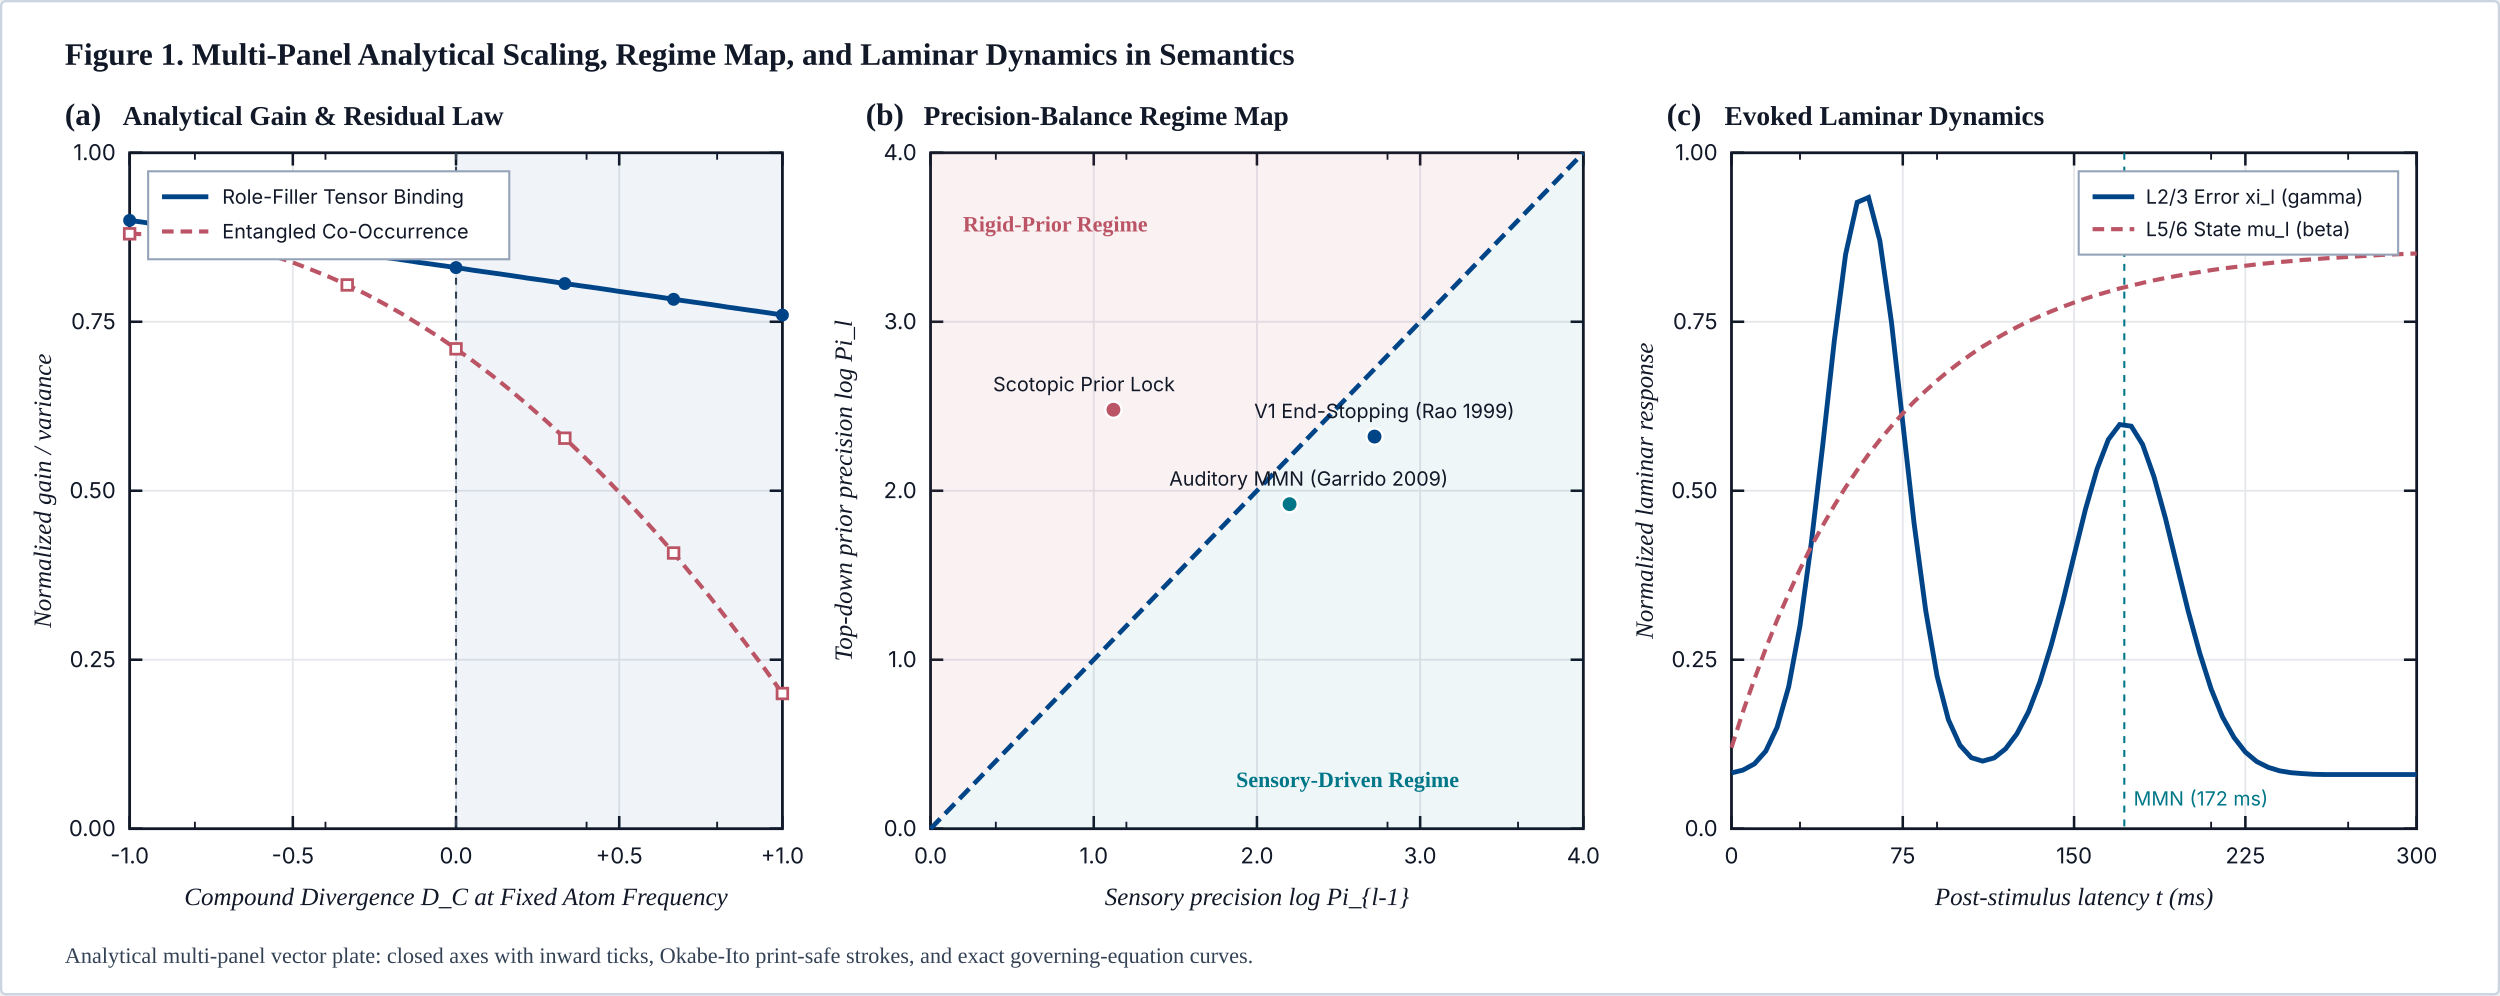
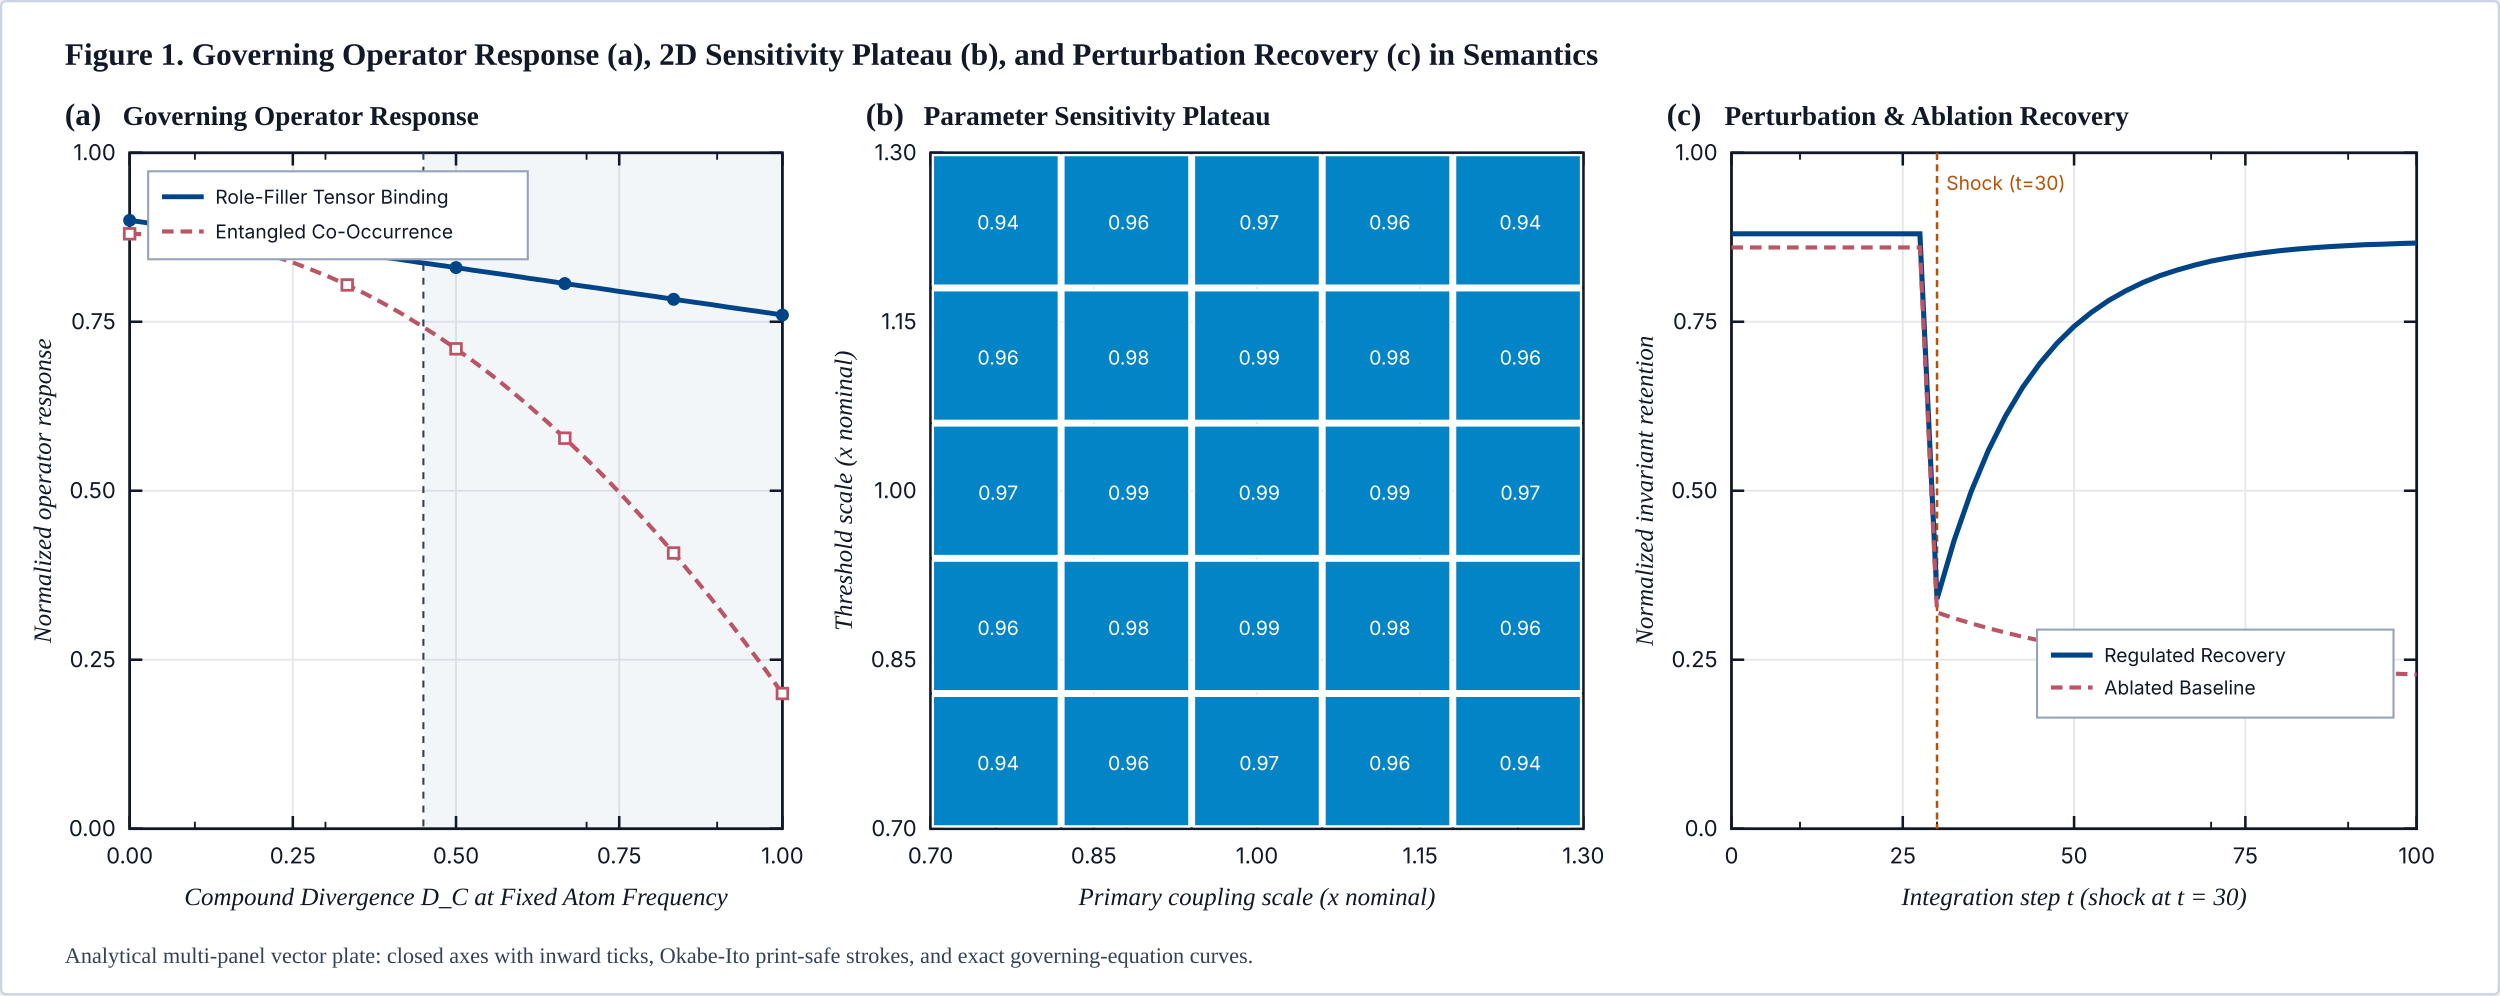
<svg xmlns="http://www.w3.org/2000/svg" viewBox="0 0 1080 430" width="1080" height="430" role="img" data-figure-style="journal-multipanel">
  <rect x="0.5" y="0.5" width="1079" height="429" rx="2" fill="#ffffff" stroke="#cbd5e1" stroke-width="1" />
-   <text x="28" y="28" fill="#111827" font-family="Georgia, 'Times New Roman', serif" font-size="13.5" font-weight="700">Figure 1. Multi-Panel Analytical Scaling, Regime Map, and Laminar Dynamics in Semantics</text>
+   <text x="28" y="28" fill="#111827" font-family="Georgia, 'Times New Roman', serif" font-size="13.5" font-weight="700">Figure 1. Governing Operator Response (a), 2D Sensitivity Plateau (b), and Perturbation Recovery (c) in Semantics</text>
  <text x="28.0" y="54.0" fill="#111827" font-family="Georgia, 'Times New Roman', serif" font-size="13.5" font-weight="700">(a)</text>
-   <text x="53.0" y="54.0" fill="#111827" font-family="Georgia, 'Times New Roman', serif" font-size="11.8" font-weight="600">Analytical Gain &amp; Residual Law</text>
+   <text x="53.0" y="54.0" fill="#111827" font-family="Georgia, 'Times New Roman', serif" font-size="11.8" font-weight="600">Governing Operator Response</text>
  <line x1="56.0" y1="358.0" x2="338.0" y2="358.0" stroke="#e5e7eb" stroke-width="0.8" />
  <line x1="56.0" y1="285.0" x2="338.0" y2="285.0" stroke="#e5e7eb" stroke-width="0.8" />
  <line x1="56.0" y1="212.0" x2="338.0" y2="212.0" stroke="#e5e7eb" stroke-width="0.8" />
  <line x1="56.0" y1="139.0" x2="338.0" y2="139.0" stroke="#e5e7eb" stroke-width="0.8" />
  <line x1="56.0" y1="66.0" x2="338.0" y2="66.0" stroke="#e5e7eb" stroke-width="0.8" />
  <line x1="56.0" y1="66.0" x2="56.0" y2="358.0" stroke="#e5e7eb" stroke-width="0.8" />
  <line x1="126.5" y1="66.0" x2="126.5" y2="358.0" stroke="#e5e7eb" stroke-width="0.8" />
  <line x1="197.0" y1="66.0" x2="197.0" y2="358.0" stroke="#e5e7eb" stroke-width="0.8" />
  <line x1="267.5" y1="66.0" x2="267.5" y2="358.0" stroke="#e5e7eb" stroke-width="0.8" />
  <line x1="338.0" y1="66.0" x2="338.0" y2="358.0" stroke="#e5e7eb" stroke-width="0.8" />
  <rect x="56.0" y="66.0" width="282.0" height="292.0" fill="none" stroke="#111827" stroke-width="1.2" />
  <line x1="56.0" y1="358.0" x2="56.0" y2="352.5" stroke="#111827" stroke-width="1.1" />
  <line x1="56.0" y1="66.0" x2="56.0" y2="71.5" stroke="#111827" stroke-width="1.1" />
-   <text x="56.0" y="373.0" text-anchor="middle" fill="#111827" font-family="Inter, 'Helvetica Neue', Arial, sans-serif" font-size="9.5">-1.0</text>
+   <text x="56.0" y="373.0" text-anchor="middle" fill="#111827" font-family="Inter, 'Helvetica Neue', Arial, sans-serif" font-size="9.5">0.00</text>
  <line x1="126.5" y1="358.0" x2="126.5" y2="352.5" stroke="#111827" stroke-width="1.1" />
  <line x1="126.5" y1="66.0" x2="126.5" y2="71.5" stroke="#111827" stroke-width="1.1" />
-   <text x="126.5" y="373.0" text-anchor="middle" fill="#111827" font-family="Inter, 'Helvetica Neue', Arial, sans-serif" font-size="9.5">-0.5</text>
+   <text x="126.5" y="373.0" text-anchor="middle" fill="#111827" font-family="Inter, 'Helvetica Neue', Arial, sans-serif" font-size="9.5">0.25</text>
  <line x1="197.0" y1="358.0" x2="197.0" y2="352.5" stroke="#111827" stroke-width="1.1" />
  <line x1="197.0" y1="66.0" x2="197.0" y2="71.5" stroke="#111827" stroke-width="1.1" />
-   <text x="197.0" y="373.0" text-anchor="middle" fill="#111827" font-family="Inter, 'Helvetica Neue', Arial, sans-serif" font-size="9.5">0.0</text>
+   <text x="197.0" y="373.0" text-anchor="middle" fill="#111827" font-family="Inter, 'Helvetica Neue', Arial, sans-serif" font-size="9.5">0.50</text>
  <line x1="267.5" y1="358.0" x2="267.5" y2="352.5" stroke="#111827" stroke-width="1.1" />
  <line x1="267.5" y1="66.0" x2="267.5" y2="71.5" stroke="#111827" stroke-width="1.1" />
-   <text x="267.5" y="373.0" text-anchor="middle" fill="#111827" font-family="Inter, 'Helvetica Neue', Arial, sans-serif" font-size="9.5">+0.5</text>
+   <text x="267.5" y="373.0" text-anchor="middle" fill="#111827" font-family="Inter, 'Helvetica Neue', Arial, sans-serif" font-size="9.5">0.75</text>
  <line x1="338.0" y1="358.0" x2="338.0" y2="352.5" stroke="#111827" stroke-width="1.1" />
  <line x1="338.0" y1="66.0" x2="338.0" y2="71.5" stroke="#111827" stroke-width="1.1" />
-   <text x="338.0" y="373.0" text-anchor="middle" fill="#111827" font-family="Inter, 'Helvetica Neue', Arial, sans-serif" font-size="9.5">+1.0</text>
+   <text x="338.0" y="373.0" text-anchor="middle" fill="#111827" font-family="Inter, 'Helvetica Neue', Arial, sans-serif" font-size="9.5">1.00</text>
  <line x1="84.2" y1="358.0" x2="84.2" y2="355.0" stroke="#111827" stroke-width="0.8" />
  <line x1="84.2" y1="66.0" x2="84.2" y2="69.0" stroke="#111827" stroke-width="0.8" />
  <line x1="140.6" y1="358.0" x2="140.6" y2="355.0" stroke="#111827" stroke-width="0.8" />
  <line x1="140.6" y1="66.0" x2="140.6" y2="69.0" stroke="#111827" stroke-width="0.8" />
  <line x1="197.0" y1="358.0" x2="197.0" y2="355.0" stroke="#111827" stroke-width="0.8" />
  <line x1="197.0" y1="66.0" x2="197.0" y2="69.0" stroke="#111827" stroke-width="0.8" />
  <line x1="253.4" y1="358.0" x2="253.4" y2="355.0" stroke="#111827" stroke-width="0.8" />
  <line x1="253.4" y1="66.0" x2="253.4" y2="69.0" stroke="#111827" stroke-width="0.8" />
  <line x1="309.8" y1="358.0" x2="309.8" y2="355.0" stroke="#111827" stroke-width="0.8" />
  <line x1="309.8" y1="66.0" x2="309.8" y2="69.0" stroke="#111827" stroke-width="0.8" />
  <line x1="56.0" y1="358.0" x2="61.5" y2="358.0" stroke="#111827" stroke-width="1.1" />
  <line x1="338.0" y1="358.0" x2="332.5" y2="358.0" stroke="#111827" stroke-width="1.1" />
  <text x="50.0" y="361.2" text-anchor="end" fill="#111827" font-family="Inter, 'Helvetica Neue', Arial, sans-serif" font-size="9.5">0.00</text>
  <line x1="56.0" y1="285.0" x2="61.5" y2="285.0" stroke="#111827" stroke-width="1.1" />
  <line x1="338.0" y1="285.0" x2="332.5" y2="285.0" stroke="#111827" stroke-width="1.1" />
  <text x="50.0" y="288.2" text-anchor="end" fill="#111827" font-family="Inter, 'Helvetica Neue', Arial, sans-serif" font-size="9.5">0.25</text>
  <line x1="56.0" y1="212.0" x2="61.5" y2="212.0" stroke="#111827" stroke-width="1.1" />
  <line x1="338.0" y1="212.0" x2="332.5" y2="212.0" stroke="#111827" stroke-width="1.1" />
  <text x="50.0" y="215.2" text-anchor="end" fill="#111827" font-family="Inter, 'Helvetica Neue', Arial, sans-serif" font-size="9.5">0.50</text>
  <line x1="56.0" y1="139.0" x2="61.5" y2="139.0" stroke="#111827" stroke-width="1.1" />
  <line x1="338.0" y1="139.0" x2="332.5" y2="139.0" stroke="#111827" stroke-width="1.1" />
  <text x="50.0" y="142.2" text-anchor="end" fill="#111827" font-family="Inter, 'Helvetica Neue', Arial, sans-serif" font-size="9.5">0.75</text>
  <line x1="56.0" y1="66.0" x2="61.5" y2="66.0" stroke="#111827" stroke-width="1.1" />
  <line x1="338.0" y1="66.0" x2="332.5" y2="66.0" stroke="#111827" stroke-width="1.1" />
  <text x="50.0" y="69.2" text-anchor="end" fill="#111827" font-family="Inter, 'Helvetica Neue', Arial, sans-serif" font-size="9.5">1.00</text>
  <text x="197.0" y="391.0" text-anchor="middle" fill="#111827" font-family="Georgia, 'Times New Roman', serif" font-size="10.8" font-style="italic">Compound Divergence D_C at Fixed Atom Frequency</text>
-   <text x="22.0" y="212.0" text-anchor="middle" transform="rotate(-90 22.0 212.0)" fill="#111827" font-family="Georgia, 'Times New Roman', serif" font-size="10.8" font-style="italic">Normalized gain / variance</text>
-   <rect x="197.0" y="66.0" width="141.0" height="292.0" fill="#004488" fill-opacity="0.06" />
-   <line x1="197.0" y1="66.0" x2="197.0" y2="358.0" stroke="#334155" stroke-width="0.9" stroke-dasharray="3 3" />
+   <text x="22.0" y="212.0" text-anchor="middle" transform="rotate(-90 22.0 212.0)" fill="#111827" font-family="Georgia, 'Times New Roman', serif" font-size="10.8" font-style="italic">Normalized operator response</text>
+   <rect x="182.9" y="66.0" width="155.1" height="292.0" fill="#004488" fill-opacity="0.05" />
+   <line x1="182.9" y1="66.0" x2="182.9" y2="358.0" stroke="#334155" stroke-width="0.9" stroke-dasharray="3 3" />
  <path d="M56.0,95.2 L63.8,96.3 L71.7,97.5 L79.5,98.6 L87.3,99.7 L95.2,100.9 L103.0,102.0 L110.8,103.1 L118.7,104.3 L126.5,105.4 L134.3,106.6 L142.2,107.7 L150.0,108.8 L157.8,110.0 L165.7,111.1 L173.5,112.2 L181.3,113.4 L189.2,114.5 L197.0,115.6 L204.8,116.8 L212.7,117.9 L220.5,119.0 L228.3,120.2 L236.2,121.3 L244.0,122.5 L251.8,123.6 L259.7,124.7 L267.5,125.9 L275.3,127.0 L283.2,128.1 L291.0,129.3 L298.8,130.4 L306.7,131.5 L314.5,132.7 L322.3,133.8 L330.2,134.9 L338.0,136.1" fill="none" stroke="#004488" stroke-width="2.1" />
  <path d="M56.0,101.0 L63.8,101.2 L71.7,101.7 L79.5,102.4 L87.3,103.5 L95.2,104.9 L103.0,106.6 L110.8,108.5 L118.7,110.8 L126.5,113.4 L134.3,116.4 L142.2,119.6 L150.0,123.1 L157.8,126.9 L165.7,131.1 L173.5,135.5 L181.3,140.3 L189.2,145.3 L197.0,150.7 L204.8,156.3 L212.7,162.3 L220.5,168.6 L228.3,175.2 L236.2,182.1 L244.0,189.3 L251.8,196.8 L259.7,204.6 L267.5,212.7 L275.3,221.2 L283.2,229.9 L291.0,238.9 L298.8,248.3 L306.7,257.9 L314.5,267.9 L322.3,278.2 L330.2,288.7 L338.0,299.6" fill="none" stroke="#bb5566" stroke-width="1.8" stroke-dasharray="5 3" />
  <circle cx="56.0" cy="95.2" r="2.8" fill="#004488" />
  <rect x="53.7" y="98.7" width="4.6" height="4.6" fill="#ffffff" stroke="#bb5566" stroke-width="1.2" />
  <circle cx="103.0" cy="102.0" r="2.8" fill="#004488" />
  <rect x="100.7" y="104.3" width="4.6" height="4.6" fill="#ffffff" stroke="#bb5566" stroke-width="1.2" />
  <circle cx="150.0" cy="108.8" r="2.8" fill="#004488" />
  <rect x="147.7" y="120.8" width="4.6" height="4.6" fill="#ffffff" stroke="#bb5566" stroke-width="1.2" />
  <circle cx="197.0" cy="115.6" r="2.8" fill="#004488" />
  <rect x="194.7" y="148.4" width="4.6" height="4.6" fill="#ffffff" stroke="#bb5566" stroke-width="1.2" />
  <circle cx="244.0" cy="122.5" r="2.8" fill="#004488" />
  <rect x="241.7" y="187.0" width="4.6" height="4.6" fill="#ffffff" stroke="#bb5566" stroke-width="1.2" />
  <circle cx="291.0" cy="129.3" r="2.8" fill="#004488" />
  <rect x="288.7" y="236.6" width="4.6" height="4.6" fill="#ffffff" stroke="#bb5566" stroke-width="1.2" />
  <circle cx="338.0" cy="136.1" r="2.8" fill="#004488" />
  <rect x="335.7" y="297.3" width="4.6" height="4.6" fill="#ffffff" stroke="#bb5566" stroke-width="1.2" />
-   <rect x="64.0" y="74.0" width="156" height="38" fill="#ffffff" stroke="#94a3b8" stroke-width="0.9" />
-   <line x1="70.0" y1="85.0" x2="90.0" y2="85.0" stroke="#004488" stroke-width="2.1" />
-   <text x="96.0" y="88.0" fill="#111827" font-family="Inter, 'Helvetica Neue', Arial, sans-serif" font-size="8.6">Role-Filler Tensor Binding</text>
-   <line x1="70.0" y1="100.0" x2="90.0" y2="100.0" stroke="#bb5566" stroke-width="1.8" stroke-dasharray="5 3" />
-   <text x="96.0" y="103.0" fill="#111827" font-family="Inter, 'Helvetica Neue', Arial, sans-serif" font-size="8.6">Entangled Co-Occurrence</text>
+   <rect x="64.0" y="74.0" width="164" height="38" fill="#ffffff" stroke="#94a3b8" stroke-width="0.9" />
+   <line x1="70.0" y1="85.0" x2="88.0" y2="85.0" stroke="#004488" stroke-width="2.1" />
+   <text x="93.0" y="88.0" fill="#111827" font-family="Inter, 'Helvetica Neue', Arial, sans-serif" font-size="8.3">Role-Filler Tensor Binding</text>
+   <line x1="70.0" y1="100.0" x2="88.0" y2="100.0" stroke="#bb5566" stroke-width="1.8" stroke-dasharray="5 3" />
+   <text x="93.0" y="103.0" fill="#111827" font-family="Inter, 'Helvetica Neue', Arial, sans-serif" font-size="8.3">Entangled Co-Occurrence</text>
  <text x="374.0" y="54.0" fill="#111827" font-family="Georgia, 'Times New Roman', serif" font-size="13.5" font-weight="700">(b)</text>
-   <text x="399.0" y="54.0" fill="#111827" font-family="Georgia, 'Times New Roman', serif" font-size="11.8" font-weight="600">Precision-Balance Regime Map</text>
+   <text x="399.0" y="54.0" fill="#111827" font-family="Georgia, 'Times New Roman', serif" font-size="11.8" font-weight="600">Parameter Sensitivity Plateau</text>
  <line x1="402.0" y1="358.0" x2="684.0" y2="358.0" stroke="#e5e7eb" stroke-width="0.8" />
  <line x1="402.0" y1="285.0" x2="684.0" y2="285.0" stroke="#e5e7eb" stroke-width="0.8" />
  <line x1="402.0" y1="212.0" x2="684.0" y2="212.0" stroke="#e5e7eb" stroke-width="0.8" />
  <line x1="402.0" y1="139.0" x2="684.0" y2="139.0" stroke="#e5e7eb" stroke-width="0.8" />
  <line x1="402.0" y1="66.0" x2="684.0" y2="66.0" stroke="#e5e7eb" stroke-width="0.8" />
  <line x1="402.0" y1="66.0" x2="402.0" y2="358.0" stroke="#e5e7eb" stroke-width="0.8" />
  <line x1="472.5" y1="66.0" x2="472.5" y2="358.0" stroke="#e5e7eb" stroke-width="0.8" />
  <line x1="543.0" y1="66.0" x2="543.0" y2="358.0" stroke="#e5e7eb" stroke-width="0.8" />
  <line x1="613.5" y1="66.0" x2="613.5" y2="358.0" stroke="#e5e7eb" stroke-width="0.8" />
  <line x1="684.0" y1="66.0" x2="684.0" y2="358.0" stroke="#e5e7eb" stroke-width="0.8" />
  <rect x="402.0" y="66.0" width="282.0" height="292.0" fill="none" stroke="#111827" stroke-width="1.2" />
  <line x1="402.0" y1="358.0" x2="402.0" y2="352.5" stroke="#111827" stroke-width="1.1" />
  <line x1="402.0" y1="66.0" x2="402.0" y2="71.5" stroke="#111827" stroke-width="1.1" />
-   <text x="402.0" y="373.0" text-anchor="middle" fill="#111827" font-family="Inter, 'Helvetica Neue', Arial, sans-serif" font-size="9.5">0.0</text>
+   <text x="402.0" y="373.0" text-anchor="middle" fill="#111827" font-family="Inter, 'Helvetica Neue', Arial, sans-serif" font-size="9.5">0.70</text>
  <line x1="472.5" y1="358.0" x2="472.5" y2="352.5" stroke="#111827" stroke-width="1.1" />
  <line x1="472.5" y1="66.0" x2="472.5" y2="71.5" stroke="#111827" stroke-width="1.1" />
-   <text x="472.5" y="373.0" text-anchor="middle" fill="#111827" font-family="Inter, 'Helvetica Neue', Arial, sans-serif" font-size="9.5">1.0</text>
+   <text x="472.5" y="373.0" text-anchor="middle" fill="#111827" font-family="Inter, 'Helvetica Neue', Arial, sans-serif" font-size="9.5">0.85</text>
  <line x1="543.0" y1="358.0" x2="543.0" y2="352.5" stroke="#111827" stroke-width="1.1" />
  <line x1="543.0" y1="66.0" x2="543.0" y2="71.5" stroke="#111827" stroke-width="1.1" />
-   <text x="543.0" y="373.0" text-anchor="middle" fill="#111827" font-family="Inter, 'Helvetica Neue', Arial, sans-serif" font-size="9.5">2.0</text>
+   <text x="543.0" y="373.0" text-anchor="middle" fill="#111827" font-family="Inter, 'Helvetica Neue', Arial, sans-serif" font-size="9.5">1.00</text>
  <line x1="613.5" y1="358.0" x2="613.5" y2="352.5" stroke="#111827" stroke-width="1.1" />
  <line x1="613.5" y1="66.0" x2="613.5" y2="71.5" stroke="#111827" stroke-width="1.1" />
-   <text x="613.5" y="373.0" text-anchor="middle" fill="#111827" font-family="Inter, 'Helvetica Neue', Arial, sans-serif" font-size="9.5">3.0</text>
+   <text x="613.5" y="373.0" text-anchor="middle" fill="#111827" font-family="Inter, 'Helvetica Neue', Arial, sans-serif" font-size="9.5">1.15</text>
  <line x1="684.0" y1="358.0" x2="684.0" y2="352.5" stroke="#111827" stroke-width="1.1" />
  <line x1="684.0" y1="66.0" x2="684.0" y2="71.5" stroke="#111827" stroke-width="1.1" />
-   <text x="684.0" y="373.0" text-anchor="middle" fill="#111827" font-family="Inter, 'Helvetica Neue', Arial, sans-serif" font-size="9.5">4.0</text>
+   <text x="684.0" y="373.0" text-anchor="middle" fill="#111827" font-family="Inter, 'Helvetica Neue', Arial, sans-serif" font-size="9.5">1.30</text>
  <line x1="430.2" y1="358.0" x2="430.2" y2="355.0" stroke="#111827" stroke-width="0.8" />
  <line x1="430.2" y1="66.0" x2="430.2" y2="69.0" stroke="#111827" stroke-width="0.8" />
  <line x1="486.6" y1="358.0" x2="486.6" y2="355.0" stroke="#111827" stroke-width="0.8" />
  <line x1="486.6" y1="66.0" x2="486.6" y2="69.0" stroke="#111827" stroke-width="0.8" />
  <line x1="543.0" y1="358.0" x2="543.0" y2="355.0" stroke="#111827" stroke-width="0.8" />
  <line x1="543.0" y1="66.0" x2="543.0" y2="69.0" stroke="#111827" stroke-width="0.8" />
  <line x1="599.4" y1="358.0" x2="599.4" y2="355.0" stroke="#111827" stroke-width="0.8" />
  <line x1="599.4" y1="66.0" x2="599.4" y2="69.0" stroke="#111827" stroke-width="0.8" />
  <line x1="655.8" y1="358.0" x2="655.8" y2="355.0" stroke="#111827" stroke-width="0.8" />
  <line x1="655.8" y1="66.0" x2="655.8" y2="69.0" stroke="#111827" stroke-width="0.8" />
  <line x1="402.0" y1="358.0" x2="407.5" y2="358.0" stroke="#111827" stroke-width="1.1" />
  <line x1="684.0" y1="358.0" x2="678.5" y2="358.0" stroke="#111827" stroke-width="1.1" />
-   <text x="396.0" y="361.2" text-anchor="end" fill="#111827" font-family="Inter, 'Helvetica Neue', Arial, sans-serif" font-size="9.5">0.0</text>
+   <text x="396.0" y="361.2" text-anchor="end" fill="#111827" font-family="Inter, 'Helvetica Neue', Arial, sans-serif" font-size="9.5">0.70</text>
  <line x1="402.0" y1="285.0" x2="407.5" y2="285.0" stroke="#111827" stroke-width="1.1" />
  <line x1="684.0" y1="285.0" x2="678.5" y2="285.0" stroke="#111827" stroke-width="1.1" />
-   <text x="396.0" y="288.2" text-anchor="end" fill="#111827" font-family="Inter, 'Helvetica Neue', Arial, sans-serif" font-size="9.5">1.0</text>
+   <text x="396.0" y="288.2" text-anchor="end" fill="#111827" font-family="Inter, 'Helvetica Neue', Arial, sans-serif" font-size="9.5">0.85</text>
  <line x1="402.0" y1="212.0" x2="407.5" y2="212.0" stroke="#111827" stroke-width="1.1" />
  <line x1="684.0" y1="212.0" x2="678.5" y2="212.0" stroke="#111827" stroke-width="1.1" />
-   <text x="396.0" y="215.2" text-anchor="end" fill="#111827" font-family="Inter, 'Helvetica Neue', Arial, sans-serif" font-size="9.5">2.0</text>
+   <text x="396.0" y="215.2" text-anchor="end" fill="#111827" font-family="Inter, 'Helvetica Neue', Arial, sans-serif" font-size="9.5">1.00</text>
  <line x1="402.0" y1="139.0" x2="407.5" y2="139.0" stroke="#111827" stroke-width="1.1" />
  <line x1="684.0" y1="139.0" x2="678.5" y2="139.0" stroke="#111827" stroke-width="1.1" />
-   <text x="396.0" y="142.2" text-anchor="end" fill="#111827" font-family="Inter, 'Helvetica Neue', Arial, sans-serif" font-size="9.5">3.0</text>
+   <text x="396.0" y="142.2" text-anchor="end" fill="#111827" font-family="Inter, 'Helvetica Neue', Arial, sans-serif" font-size="9.5">1.15</text>
  <line x1="402.0" y1="66.0" x2="407.5" y2="66.0" stroke="#111827" stroke-width="1.1" />
  <line x1="684.0" y1="66.0" x2="678.5" y2="66.0" stroke="#111827" stroke-width="1.1" />
-   <text x="396.0" y="69.2" text-anchor="end" fill="#111827" font-family="Inter, 'Helvetica Neue', Arial, sans-serif" font-size="9.5">4.0</text>
-   <text x="543.0" y="391.0" text-anchor="middle" fill="#111827" font-family="Georgia, 'Times New Roman', serif" font-size="10.8" font-style="italic">Sensory precision log Pi_{l-1}</text>
-   <text x="368.0" y="212.0" text-anchor="middle" transform="rotate(-90 368.0 212.0)" fill="#111827" font-family="Georgia, 'Times New Roman', serif" font-size="10.8" font-style="italic">Top-down prior precision log Pi_l</text>
-   <polygon points="402.0,66.0 684.0,66.0 402.0,358.0" fill="#bb5566" fill-opacity="0.08" />
-   <polygon points="684.0,358.0 684.0,66.0 402.0,358.0" fill="#007788" fill-opacity="0.07" />
-   <line x1="402.0" y1="358.0" x2="684.0" y2="66.0" stroke="#004488" stroke-width="2.0" stroke-dasharray="6 3" />
-   <text x="416.0" y="100.0" fill="#bb5566" font-family="Georgia, 'Times New Roman', serif" font-size="9.5" font-weight="600">Rigid-Prior Regime</text>
-   <text x="534.0" y="340.0" fill="#007788" font-family="Georgia, 'Times New Roman', serif" font-size="9.5" font-weight="600">Sensory-Driven Regime</text>
-   <circle cx="593.8" cy="188.6" r="3.5" fill="#004488" stroke="#ffffff" stroke-width="1" />
-   <text x="541.8" y="180.6" fill="#111827" font-family="Inter, 'Helvetica Neue', Arial, sans-serif" font-size="8.5">V1 End-Stopping (Rao 1999)</text>
-   <circle cx="557.1" cy="217.8" r="3.5" fill="#007788" stroke="#ffffff" stroke-width="1" />
-   <text x="505.1" y="209.8" fill="#111827" font-family="Inter, 'Helvetica Neue', Arial, sans-serif" font-size="8.5">Auditory MMN (Garrido 2009)</text>
-   <circle cx="481.0" cy="177.0" r="3.5" fill="#bb5566" stroke="#ffffff" stroke-width="1" />
-   <text x="429.0" y="169.0" fill="#111827" font-family="Inter, 'Helvetica Neue', Arial, sans-serif" font-size="8.5">Scotopic Prior Lock</text>
+   <text x="396.0" y="69.2" text-anchor="end" fill="#111827" font-family="Inter, 'Helvetica Neue', Arial, sans-serif" font-size="9.5">1.30</text>
+   <text x="543.0" y="391.0" text-anchor="middle" fill="#111827" font-family="Georgia, 'Times New Roman', serif" font-size="10.8" font-style="italic">Primary coupling scale (x nominal)</text>
+   <text x="368.0" y="212.0" text-anchor="middle" transform="rotate(-90 368.0 212.0)" fill="#111827" font-family="Georgia, 'Times New Roman', serif" font-size="10.8" font-style="italic">Threshold scale (x nominal)</text>
+   <rect x="403.0" y="300.6" width="54.4" height="56.4" fill="#0284c7" stroke="#ffffff" stroke-width="1.0" />
+   <text x="431.2" y="332.7" text-anchor="middle" fill="#ffffff" font-family="Inter, 'Helvetica Neue', Arial, sans-serif" font-size="8.4">0.94</text>
+   <rect x="459.4" y="300.6" width="54.4" height="56.4" fill="#0284c7" stroke="#ffffff" stroke-width="1.0" />
+   <text x="487.6" y="332.7" text-anchor="middle" fill="#ffffff" font-family="Inter, 'Helvetica Neue', Arial, sans-serif" font-size="8.4">0.96</text>
+   <rect x="515.8" y="300.6" width="54.4" height="56.4" fill="#0284c7" stroke="#ffffff" stroke-width="1.0" />
+   <text x="544.0" y="332.7" text-anchor="middle" fill="#ffffff" font-family="Inter, 'Helvetica Neue', Arial, sans-serif" font-size="8.4">0.97</text>
+   <rect x="572.2" y="300.6" width="54.4" height="56.4" fill="#0284c7" stroke="#ffffff" stroke-width="1.0" />
+   <text x="600.4" y="332.7" text-anchor="middle" fill="#ffffff" font-family="Inter, 'Helvetica Neue', Arial, sans-serif" font-size="8.4">0.96</text>
+   <rect x="628.6" y="300.6" width="54.4" height="56.4" fill="#0284c7" stroke="#ffffff" stroke-width="1.0" />
+   <text x="656.8" y="332.7" text-anchor="middle" fill="#ffffff" font-family="Inter, 'Helvetica Neue', Arial, sans-serif" font-size="8.4">0.94</text>
+   <rect x="403.0" y="242.2" width="54.4" height="56.4" fill="#0284c7" stroke="#ffffff" stroke-width="1.0" />
+   <text x="431.2" y="274.3" text-anchor="middle" fill="#ffffff" font-family="Inter, 'Helvetica Neue', Arial, sans-serif" font-size="8.4">0.96</text>
+   <rect x="459.4" y="242.2" width="54.4" height="56.4" fill="#0284c7" stroke="#ffffff" stroke-width="1.0" />
+   <text x="487.6" y="274.3" text-anchor="middle" fill="#ffffff" font-family="Inter, 'Helvetica Neue', Arial, sans-serif" font-size="8.4">0.98</text>
+   <rect x="515.8" y="242.2" width="54.4" height="56.4" fill="#0284c7" stroke="#ffffff" stroke-width="1.0" />
+   <text x="544.0" y="274.3" text-anchor="middle" fill="#ffffff" font-family="Inter, 'Helvetica Neue', Arial, sans-serif" font-size="8.4">0.99</text>
+   <rect x="572.2" y="242.2" width="54.4" height="56.4" fill="#0284c7" stroke="#ffffff" stroke-width="1.0" />
+   <text x="600.4" y="274.3" text-anchor="middle" fill="#ffffff" font-family="Inter, 'Helvetica Neue', Arial, sans-serif" font-size="8.4">0.98</text>
+   <rect x="628.6" y="242.2" width="54.4" height="56.4" fill="#0284c7" stroke="#ffffff" stroke-width="1.0" />
+   <text x="656.8" y="274.3" text-anchor="middle" fill="#ffffff" font-family="Inter, 'Helvetica Neue', Arial, sans-serif" font-size="8.4">0.96</text>
+   <rect x="403.0" y="183.8" width="54.4" height="56.4" fill="#0284c7" stroke="#ffffff" stroke-width="1.0" />
+   <text x="431.2" y="215.9" text-anchor="middle" fill="#ffffff" font-family="Inter, 'Helvetica Neue', Arial, sans-serif" font-size="8.4">0.97</text>
+   <rect x="459.4" y="183.8" width="54.4" height="56.4" fill="#0284c7" stroke="#ffffff" stroke-width="1.0" />
+   <text x="487.6" y="215.9" text-anchor="middle" fill="#ffffff" font-family="Inter, 'Helvetica Neue', Arial, sans-serif" font-size="8.4">0.99</text>
+   <rect x="515.8" y="183.8" width="54.4" height="56.4" fill="#0284c7" stroke="#ffffff" stroke-width="1.0" />
+   <text x="544.0" y="215.9" text-anchor="middle" fill="#ffffff" font-family="Inter, 'Helvetica Neue', Arial, sans-serif" font-size="8.4">0.99</text>
+   <rect x="572.2" y="183.8" width="54.4" height="56.4" fill="#0284c7" stroke="#ffffff" stroke-width="1.0" />
+   <text x="600.4" y="215.9" text-anchor="middle" fill="#ffffff" font-family="Inter, 'Helvetica Neue', Arial, sans-serif" font-size="8.4">0.99</text>
+   <rect x="628.6" y="183.8" width="54.4" height="56.4" fill="#0284c7" stroke="#ffffff" stroke-width="1.0" />
+   <text x="656.8" y="215.9" text-anchor="middle" fill="#ffffff" font-family="Inter, 'Helvetica Neue', Arial, sans-serif" font-size="8.4">0.97</text>
+   <rect x="403.0" y="125.4" width="54.4" height="56.4" fill="#0284c7" stroke="#ffffff" stroke-width="1.0" />
+   <text x="431.2" y="157.5" text-anchor="middle" fill="#ffffff" font-family="Inter, 'Helvetica Neue', Arial, sans-serif" font-size="8.4">0.96</text>
+   <rect x="459.4" y="125.4" width="54.4" height="56.4" fill="#0284c7" stroke="#ffffff" stroke-width="1.0" />
+   <text x="487.6" y="157.5" text-anchor="middle" fill="#ffffff" font-family="Inter, 'Helvetica Neue', Arial, sans-serif" font-size="8.4">0.98</text>
+   <rect x="515.8" y="125.4" width="54.4" height="56.4" fill="#0284c7" stroke="#ffffff" stroke-width="1.0" />
+   <text x="544.0" y="157.5" text-anchor="middle" fill="#ffffff" font-family="Inter, 'Helvetica Neue', Arial, sans-serif" font-size="8.4">0.99</text>
+   <rect x="572.2" y="125.4" width="54.4" height="56.4" fill="#0284c7" stroke="#ffffff" stroke-width="1.0" />
+   <text x="600.4" y="157.5" text-anchor="middle" fill="#ffffff" font-family="Inter, 'Helvetica Neue', Arial, sans-serif" font-size="8.4">0.98</text>
+   <rect x="628.6" y="125.4" width="54.4" height="56.4" fill="#0284c7" stroke="#ffffff" stroke-width="1.0" />
+   <text x="656.8" y="157.5" text-anchor="middle" fill="#ffffff" font-family="Inter, 'Helvetica Neue', Arial, sans-serif" font-size="8.4">0.96</text>
+   <rect x="403.0" y="67.0" width="54.4" height="56.4" fill="#0284c7" stroke="#ffffff" stroke-width="1.0" />
+   <text x="431.2" y="99.1" text-anchor="middle" fill="#ffffff" font-family="Inter, 'Helvetica Neue', Arial, sans-serif" font-size="8.4">0.94</text>
+   <rect x="459.4" y="67.0" width="54.4" height="56.4" fill="#0284c7" stroke="#ffffff" stroke-width="1.0" />
+   <text x="487.6" y="99.1" text-anchor="middle" fill="#ffffff" font-family="Inter, 'Helvetica Neue', Arial, sans-serif" font-size="8.4">0.96</text>
+   <rect x="515.8" y="67.0" width="54.4" height="56.4" fill="#0284c7" stroke="#ffffff" stroke-width="1.0" />
+   <text x="544.0" y="99.1" text-anchor="middle" fill="#ffffff" font-family="Inter, 'Helvetica Neue', Arial, sans-serif" font-size="8.4">0.97</text>
+   <rect x="572.2" y="67.0" width="54.4" height="56.4" fill="#0284c7" stroke="#ffffff" stroke-width="1.0" />
+   <text x="600.4" y="99.1" text-anchor="middle" fill="#ffffff" font-family="Inter, 'Helvetica Neue', Arial, sans-serif" font-size="8.4">0.96</text>
+   <rect x="628.6" y="67.0" width="54.4" height="56.4" fill="#0284c7" stroke="#ffffff" stroke-width="1.0" />
+   <text x="656.8" y="99.1" text-anchor="middle" fill="#ffffff" font-family="Inter, 'Helvetica Neue', Arial, sans-serif" font-size="8.4">0.94</text>
  <text x="720.0" y="54.0" fill="#111827" font-family="Georgia, 'Times New Roman', serif" font-size="13.5" font-weight="700">(c)</text>
-   <text x="745.0" y="54.0" fill="#111827" font-family="Georgia, 'Times New Roman', serif" font-size="11.8" font-weight="600">Evoked Laminar Dynamics</text>
+   <text x="745.0" y="54.0" fill="#111827" font-family="Georgia, 'Times New Roman', serif" font-size="11.8" font-weight="600">Perturbation &amp; Ablation Recovery</text>
  <line x1="748.0" y1="358.0" x2="1044.0" y2="358.0" stroke="#e5e7eb" stroke-width="0.8" />
  <line x1="748.0" y1="285.0" x2="1044.0" y2="285.0" stroke="#e5e7eb" stroke-width="0.8" />
  <line x1="748.0" y1="212.0" x2="1044.0" y2="212.0" stroke="#e5e7eb" stroke-width="0.8" />
  <line x1="748.0" y1="139.0" x2="1044.0" y2="139.0" stroke="#e5e7eb" stroke-width="0.8" />
  <line x1="748.0" y1="66.0" x2="1044.0" y2="66.0" stroke="#e5e7eb" stroke-width="0.8" />
  <line x1="748.0" y1="66.0" x2="748.0" y2="358.0" stroke="#e5e7eb" stroke-width="0.8" />
  <line x1="822.0" y1="66.0" x2="822.0" y2="358.0" stroke="#e5e7eb" stroke-width="0.8" />
  <line x1="896.0" y1="66.0" x2="896.0" y2="358.0" stroke="#e5e7eb" stroke-width="0.8" />
  <line x1="970.0" y1="66.0" x2="970.0" y2="358.0" stroke="#e5e7eb" stroke-width="0.8" />
  <line x1="1044.0" y1="66.0" x2="1044.0" y2="358.0" stroke="#e5e7eb" stroke-width="0.8" />
  <rect x="748.0" y="66.0" width="296.0" height="292.0" fill="none" stroke="#111827" stroke-width="1.2" />
  <line x1="748.0" y1="358.0" x2="748.0" y2="352.5" stroke="#111827" stroke-width="1.1" />
  <line x1="748.0" y1="66.0" x2="748.0" y2="71.5" stroke="#111827" stroke-width="1.1" />
  <text x="748.0" y="373.0" text-anchor="middle" fill="#111827" font-family="Inter, 'Helvetica Neue', Arial, sans-serif" font-size="9.5">0</text>
  <line x1="822.0" y1="358.0" x2="822.0" y2="352.5" stroke="#111827" stroke-width="1.1" />
  <line x1="822.0" y1="66.0" x2="822.0" y2="71.5" stroke="#111827" stroke-width="1.1" />
-   <text x="822.0" y="373.0" text-anchor="middle" fill="#111827" font-family="Inter, 'Helvetica Neue', Arial, sans-serif" font-size="9.5">75</text>
+   <text x="822.0" y="373.0" text-anchor="middle" fill="#111827" font-family="Inter, 'Helvetica Neue', Arial, sans-serif" font-size="9.5">25</text>
  <line x1="896.0" y1="358.0" x2="896.0" y2="352.5" stroke="#111827" stroke-width="1.1" />
  <line x1="896.0" y1="66.0" x2="896.0" y2="71.5" stroke="#111827" stroke-width="1.1" />
-   <text x="896.0" y="373.0" text-anchor="middle" fill="#111827" font-family="Inter, 'Helvetica Neue', Arial, sans-serif" font-size="9.5">150</text>
+   <text x="896.0" y="373.0" text-anchor="middle" fill="#111827" font-family="Inter, 'Helvetica Neue', Arial, sans-serif" font-size="9.5">50</text>
  <line x1="970.0" y1="358.0" x2="970.0" y2="352.5" stroke="#111827" stroke-width="1.1" />
  <line x1="970.0" y1="66.0" x2="970.0" y2="71.5" stroke="#111827" stroke-width="1.1" />
-   <text x="970.0" y="373.0" text-anchor="middle" fill="#111827" font-family="Inter, 'Helvetica Neue', Arial, sans-serif" font-size="9.5">225</text>
+   <text x="970.0" y="373.0" text-anchor="middle" fill="#111827" font-family="Inter, 'Helvetica Neue', Arial, sans-serif" font-size="9.5">75</text>
  <line x1="1044.0" y1="358.0" x2="1044.0" y2="352.5" stroke="#111827" stroke-width="1.1" />
  <line x1="1044.0" y1="66.0" x2="1044.0" y2="71.5" stroke="#111827" stroke-width="1.1" />
-   <text x="1044.0" y="373.0" text-anchor="middle" fill="#111827" font-family="Inter, 'Helvetica Neue', Arial, sans-serif" font-size="9.5">300</text>
+   <text x="1044.0" y="373.0" text-anchor="middle" fill="#111827" font-family="Inter, 'Helvetica Neue', Arial, sans-serif" font-size="9.5">100</text>
  <line x1="777.6" y1="358.0" x2="777.6" y2="355.0" stroke="#111827" stroke-width="0.8" />
  <line x1="777.6" y1="66.0" x2="777.6" y2="69.0" stroke="#111827" stroke-width="0.8" />
  <line x1="836.8" y1="358.0" x2="836.8" y2="355.0" stroke="#111827" stroke-width="0.8" />
  <line x1="836.8" y1="66.0" x2="836.8" y2="69.0" stroke="#111827" stroke-width="0.8" />
  <line x1="896.0" y1="358.0" x2="896.0" y2="355.0" stroke="#111827" stroke-width="0.8" />
  <line x1="896.0" y1="66.0" x2="896.0" y2="69.0" stroke="#111827" stroke-width="0.8" />
  <line x1="955.2" y1="358.0" x2="955.2" y2="355.0" stroke="#111827" stroke-width="0.8" />
  <line x1="955.2" y1="66.0" x2="955.2" y2="69.0" stroke="#111827" stroke-width="0.8" />
  <line x1="1014.4" y1="358.0" x2="1014.4" y2="355.0" stroke="#111827" stroke-width="0.8" />
  <line x1="1014.4" y1="66.0" x2="1014.4" y2="69.0" stroke="#111827" stroke-width="0.8" />
  <line x1="748.0" y1="358.0" x2="753.5" y2="358.0" stroke="#111827" stroke-width="1.1" />
  <line x1="1044.0" y1="358.0" x2="1038.5" y2="358.0" stroke="#111827" stroke-width="1.1" />
  <text x="742.0" y="361.2" text-anchor="end" fill="#111827" font-family="Inter, 'Helvetica Neue', Arial, sans-serif" font-size="9.5">0.0</text>
  <line x1="748.0" y1="285.0" x2="753.5" y2="285.0" stroke="#111827" stroke-width="1.1" />
  <line x1="1044.0" y1="285.0" x2="1038.5" y2="285.0" stroke="#111827" stroke-width="1.1" />
  <text x="742.0" y="288.2" text-anchor="end" fill="#111827" font-family="Inter, 'Helvetica Neue', Arial, sans-serif" font-size="9.5">0.25</text>
  <line x1="748.0" y1="212.0" x2="753.5" y2="212.0" stroke="#111827" stroke-width="1.1" />
  <line x1="1044.0" y1="212.0" x2="1038.5" y2="212.0" stroke="#111827" stroke-width="1.1" />
  <text x="742.0" y="215.2" text-anchor="end" fill="#111827" font-family="Inter, 'Helvetica Neue', Arial, sans-serif" font-size="9.5">0.50</text>
  <line x1="748.0" y1="139.0" x2="753.5" y2="139.0" stroke="#111827" stroke-width="1.1" />
  <line x1="1044.0" y1="139.0" x2="1038.5" y2="139.0" stroke="#111827" stroke-width="1.1" />
  <text x="742.0" y="142.2" text-anchor="end" fill="#111827" font-family="Inter, 'Helvetica Neue', Arial, sans-serif" font-size="9.5">0.75</text>
  <line x1="748.0" y1="66.0" x2="753.5" y2="66.0" stroke="#111827" stroke-width="1.1" />
  <line x1="1044.0" y1="66.0" x2="1038.5" y2="66.0" stroke="#111827" stroke-width="1.1" />
  <text x="742.0" y="69.2" text-anchor="end" fill="#111827" font-family="Inter, 'Helvetica Neue', Arial, sans-serif" font-size="9.5">1.00</text>
-   <text x="896.0" y="391.0" text-anchor="middle" fill="#111827" font-family="Georgia, 'Times New Roman', serif" font-size="10.8" font-style="italic">Post-stimulus latency t (ms)</text>
-   <text x="714.0" y="212.0" text-anchor="middle" transform="rotate(-90 714.0 212.0)" fill="#111827" font-family="Georgia, 'Times New Roman', serif" font-size="10.8" font-style="italic">Normalized laminar response</text>
-   <line x1="917.7" y1="66.0" x2="917.7" y2="358.0" stroke="#007788" stroke-width="0.9" stroke-dasharray="3 3" />
-   <text x="921.7" y="348.0" fill="#007788" font-family="Inter, 'Helvetica Neue', Arial, sans-serif" font-size="8.5">MMN (172 ms)</text>
-   <path d="M748.0,333.9 L752.9,332.7 L757.9,330.0 L762.8,324.5 L767.7,314.2 L772.7,296.7 L777.6,270.3 L782.5,234.4 L787.5,191.6 L792.4,147.4 L797.3,109.9 L802.3,87.4 L807.2,85.3 L812.1,104.0 L817.1,139.1 L822.0,182.6 L826.9,226.2 L831.9,263.7 L836.8,292.0 L841.7,310.9 L846.7,321.9 L851.6,327.3 L856.5,328.8 L861.5,327.4 L866.4,323.5 L871.3,317.0 L876.3,307.5 L881.2,294.7 L886.1,278.8 L891.1,260.1 L896.0,240.0 L900.9,220.1 L905.9,202.7 L910.8,189.9 L915.7,183.4 L920.7,184.1 L925.6,192.0 L930.5,205.9 L935.5,224.0 L940.4,244.1 L945.3,264.0 L950.3,282.2 L955.2,297.6 L960.1,309.7 L965.1,318.6 L970.0,324.9 L974.9,329.0 L979.9,331.5 L984.8,333.0 L989.7,333.8 L994.7,334.2 L999.6,334.5 L1004.5,334.6 L1009.5,334.6 L1014.4,334.6 L1019.3,334.6 L1024.3,334.6 L1029.2,334.6 L1034.1,334.6 L1039.1,334.6 L1044.0,334.6" fill="none" stroke="#004488" stroke-width="2.1" />
-   <path d="M748.0,323.0 L752.9,307.6 L757.9,293.4 L762.8,280.2 L767.7,267.9 L772.7,256.5 L777.6,245.9 L782.5,236.0 L787.5,226.9 L792.4,218.4 L797.3,210.5 L802.3,203.1 L807.2,196.3 L812.1,190.0 L817.1,184.1 L822.0,178.6 L826.9,173.5 L831.9,168.8 L836.8,164.4 L841.7,160.3 L846.7,156.5 L851.6,153.0 L856.5,149.7 L861.5,146.7 L866.4,143.9 L871.3,141.3 L876.3,138.8 L881.2,136.6 L886.1,134.5 L891.1,132.5 L896.0,130.7 L900.9,129.0 L905.9,127.4 L910.8,126.0 L915.7,124.6 L920.7,123.4 L925.6,122.2 L930.5,121.1 L935.5,120.1 L940.4,119.2 L945.3,118.3 L950.3,117.5 L955.2,116.7 L960.1,116.0 L965.1,115.4 L970.0,114.8 L974.9,114.2 L979.9,113.7 L984.8,113.2 L989.7,112.8 L994.7,112.3 L999.6,112.0 L1004.5,111.6 L1009.5,111.3 L1014.4,111.0 L1019.3,110.7 L1024.3,110.4 L1029.2,110.1 L1034.1,109.9 L1039.1,109.7 L1044.0,109.5" fill="none" stroke="#bb5566" stroke-width="1.8" stroke-dasharray="5 3" />
-   <rect x="898.0" y="74.0" width="138" height="36" fill="#ffffff" stroke="#94a3b8" stroke-width="0.9" />
-   <line x1="904.0" y1="85.0" x2="922.0" y2="85.0" stroke="#004488" stroke-width="2.1" />
-   <text x="927.0" y="88.0" fill="#111827" font-family="Inter, 'Helvetica Neue', Arial, sans-serif" font-size="8.5">L2/3 Error xi_l (gamma)</text>
-   <line x1="904.0" y1="99.0" x2="922.0" y2="99.0" stroke="#bb5566" stroke-width="1.8" stroke-dasharray="5 3" />
-   <text x="927.0" y="102.0" fill="#111827" font-family="Inter, 'Helvetica Neue', Arial, sans-serif" font-size="8.5">L5/6 State mu_l (beta)</text>
+   <text x="896.0" y="391.0" text-anchor="middle" fill="#111827" font-family="Georgia, 'Times New Roman', serif" font-size="10.8" font-style="italic">Integration step t (shock at t = 30)</text>
+   <text x="714.0" y="212.0" text-anchor="middle" transform="rotate(-90 714.0 212.0)" fill="#111827" font-family="Georgia, 'Times New Roman', serif" font-size="10.8" font-style="italic">Normalized invariant retention</text>
+   <line x1="836.8" y1="66.0" x2="836.8" y2="358.0" stroke="#b45309" stroke-width="1.1" stroke-dasharray="3 2" />
+   <text x="840.8" y="82.0" fill="#b45309" font-family="Inter, 'Helvetica Neue', Arial, sans-serif" font-size="8.3">Shock (t=30)</text>
+   <path d="M748.0,101.0 L755.4,101.0 L762.8,101.0 L770.2,101.0 L777.6,101.0 L785.0,101.0 L792.4,101.0 L799.8,101.0 L807.2,101.0 L814.6,101.0 L822.0,101.0 L829.4,101.0 L836.8,258.7 L844.2,233.4 L851.6,212.2 L859.0,194.5 L866.4,179.7 L873.8,167.3 L881.2,157.0 L888.6,148.3 L896.0,141.0 L903.4,135.0 L910.8,129.9 L918.2,125.7 L925.6,122.1 L933.0,119.1 L940.4,116.7 L947.8,114.6 L955.2,112.8 L962.6,111.4 L970.0,110.2 L977.4,109.2 L984.8,108.3 L992.2,107.6 L999.6,107.0 L1007.0,106.5 L1014.4,106.1 L1021.8,105.7 L1029.2,105.5 L1036.6,105.2 L1044.0,105.0" fill="none" stroke="#004488" stroke-width="2.2" />
+   <path d="M748.0,106.9 L755.4,106.9 L762.8,106.9 L770.2,106.9 L777.6,106.9 L785.0,106.9 L792.4,106.9 L799.8,106.9 L807.2,106.9 L814.6,106.9 L822.0,106.9 L829.4,106.9 L836.8,264.6 L844.2,267.1 L851.6,269.3 L859.0,271.4 L866.4,273.3 L873.8,275.1 L881.2,276.7 L888.6,278.1 L896.0,279.5 L903.4,280.7 L910.8,281.8 L918.2,282.8 L925.6,283.8 L933.0,284.6 L940.4,285.4 L947.8,286.1 L955.2,286.8 L962.6,287.4 L970.0,287.9 L977.4,288.4 L984.8,288.9 L992.2,289.3 L999.6,289.7 L1007.0,290.0 L1014.4,290.3 L1021.8,290.6 L1029.2,290.9 L1036.6,291.1 L1044.0,291.4" fill="none" stroke="#bb5566" stroke-width="1.8" stroke-dasharray="5 3" />
+   <rect x="880.0" y="272.0" width="154" height="38" fill="#ffffff" stroke="#94a3b8" stroke-width="0.9" />
+   <line x1="886.0" y1="283.0" x2="904.0" y2="283.0" stroke="#004488" stroke-width="2.2" />
+   <text x="909.0" y="286.0" fill="#111827" font-family="Inter, 'Helvetica Neue', Arial, sans-serif" font-size="8.3">Regulated Recovery</text>
+   <line x1="886.0" y1="297.0" x2="904.0" y2="297.0" stroke="#bb5566" stroke-width="1.8" stroke-dasharray="5 3" />
+   <text x="909.0" y="300.0" fill="#111827" font-family="Inter, 'Helvetica Neue', Arial, sans-serif" font-size="8.3">Ablated Baseline</text>
  <text x="28" y="416" fill="#334155" font-family="Georgia, 'Times New Roman', serif" font-size="9.6"> Analytical multi-panel vector plate: closed axes with inward ticks, Okabe-Ito print-safe strokes, and exact governing-equation curves.</text>
</svg>
